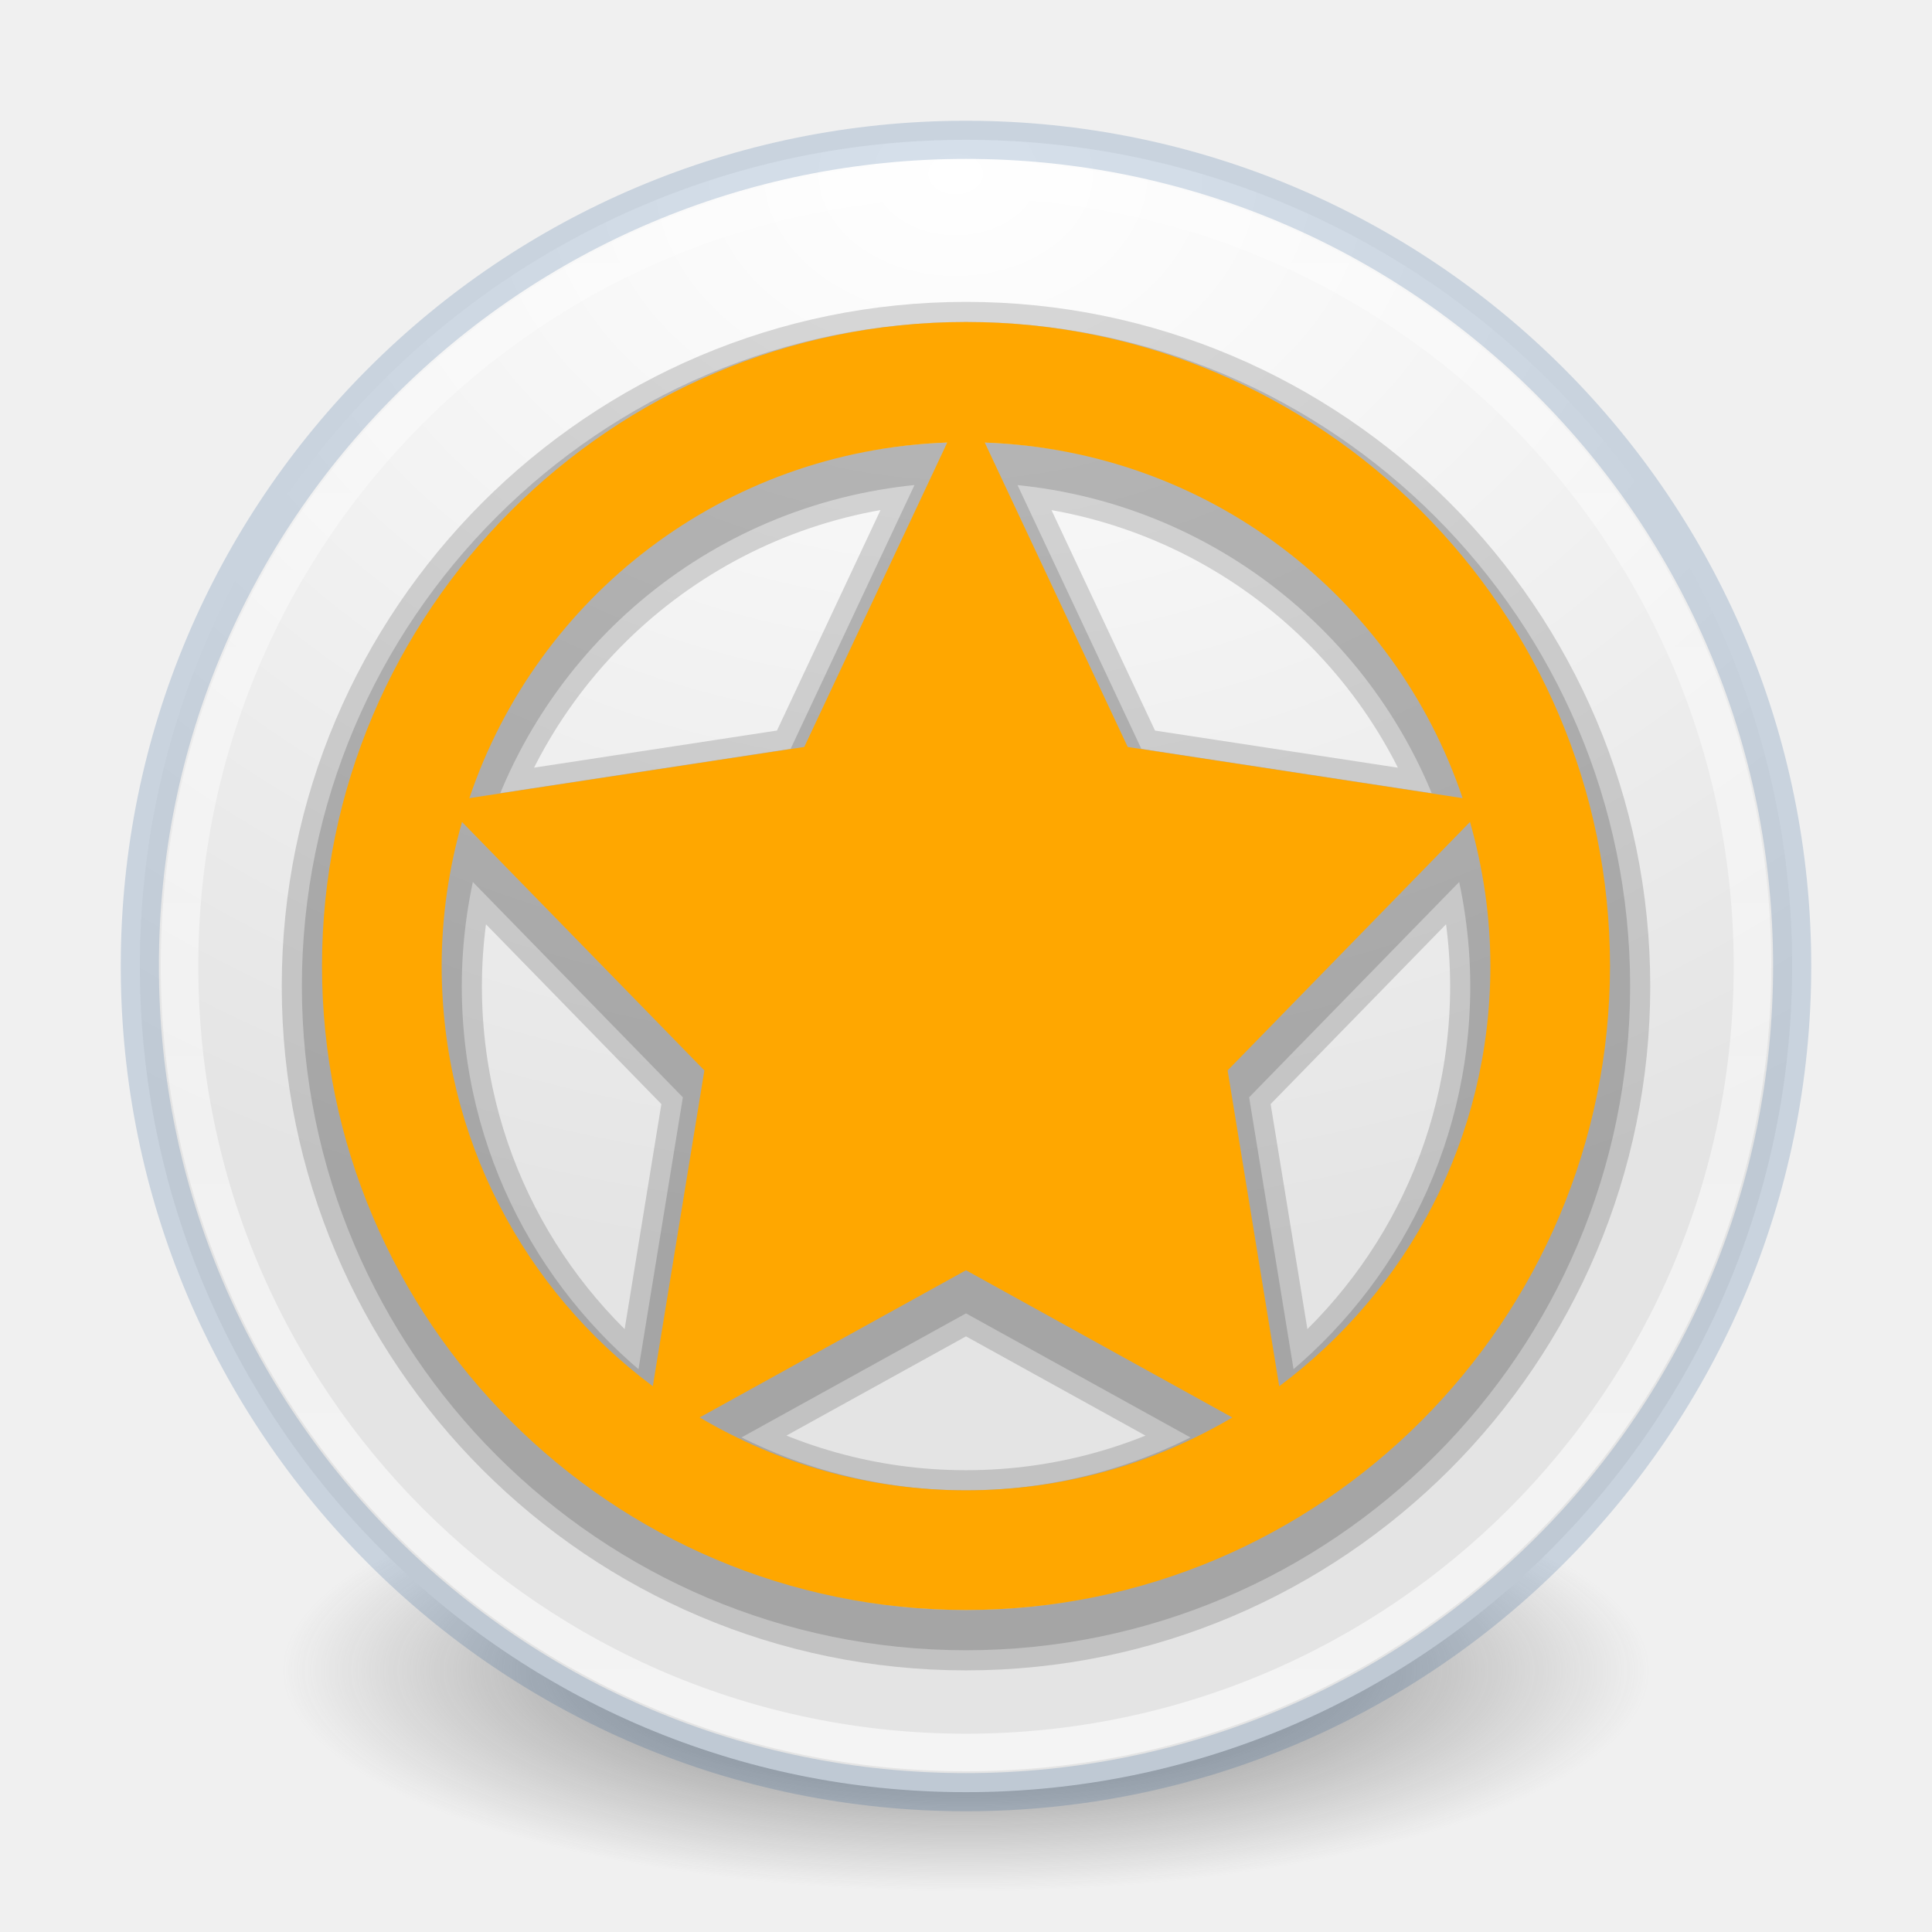
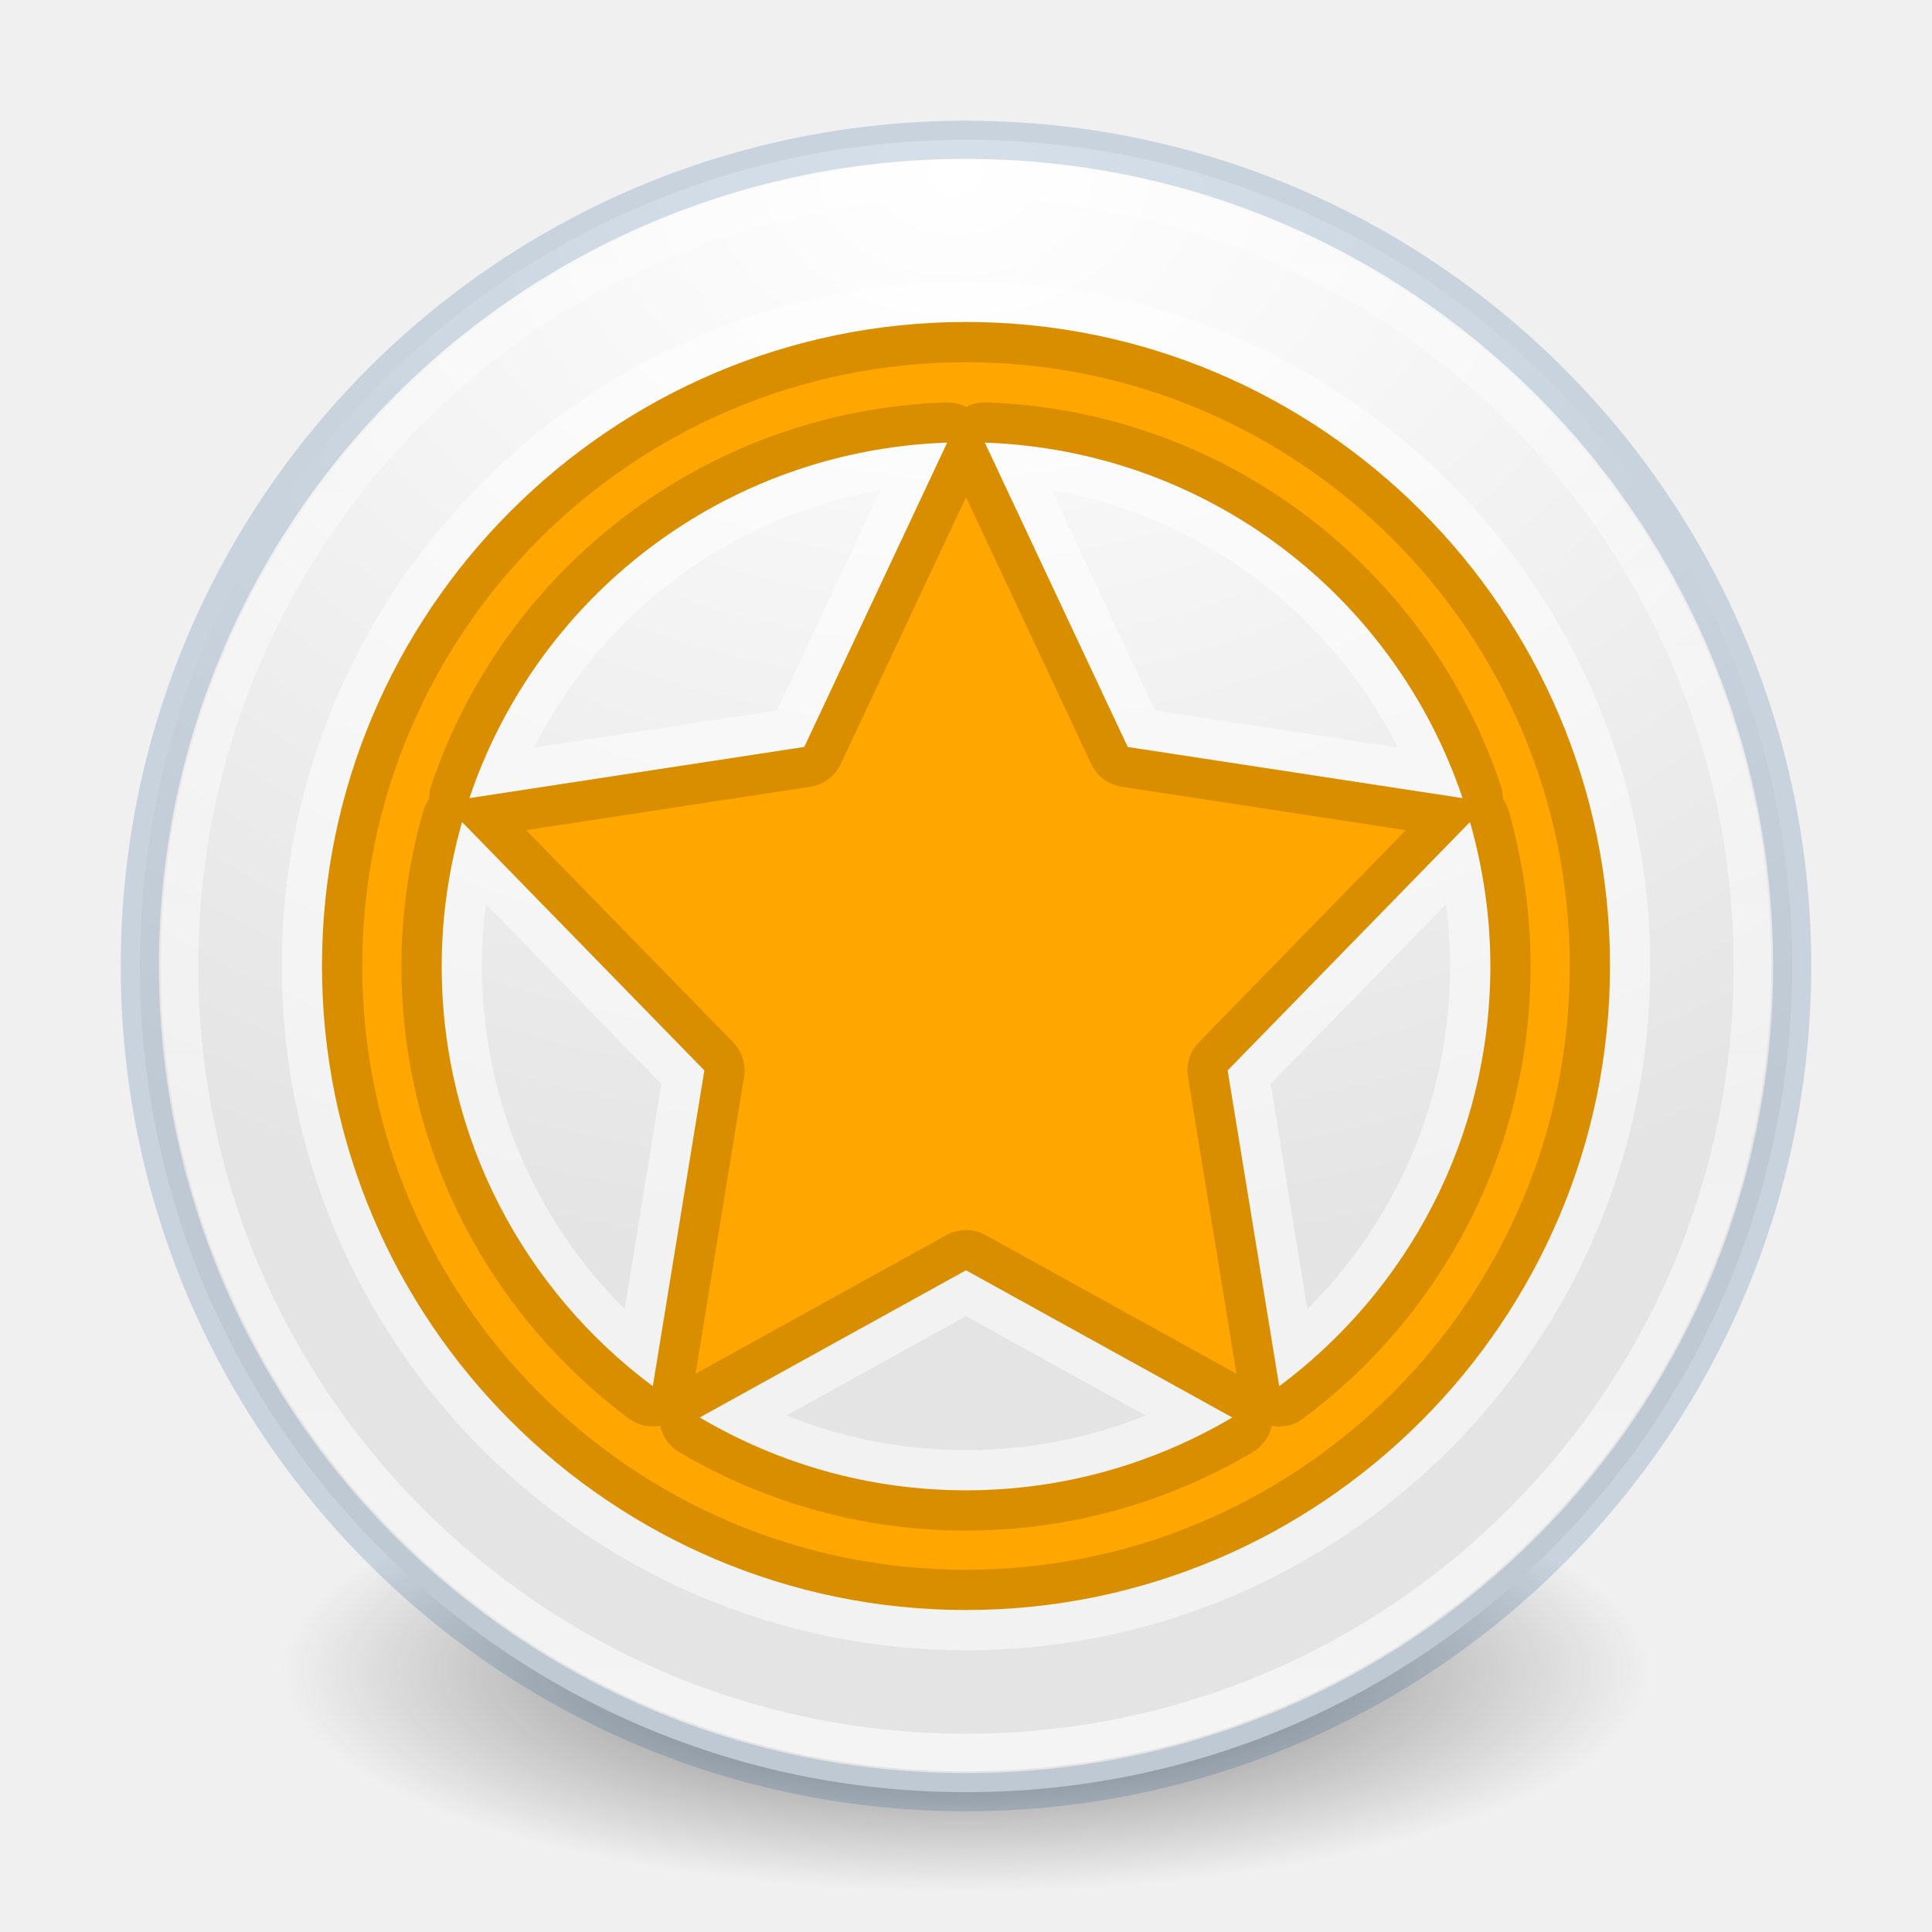
<svg xmlns="http://www.w3.org/2000/svg" xmlns:xlink="http://www.w3.org/1999/xlink" version="1.1" width="48" height="48" id="svg4951">
  <defs id="defs4953">
    <linearGradient x1="38.851" y1="41.608" x2="34.131" y2="37.81" id="linearGradient4761" xlink:href="#linearGradient6455-7-3" gradientUnits="userSpaceOnUse" />
    <linearGradient id="linearGradient6455-7-3">
      <stop id="stop6457-5-1" style="stop-color:#fbac9b;stop-opacity:1" offset="0" />
      <stop id="stop6459-8-9" style="stop-color:#fcfafc;stop-opacity:1" offset="1" />
    </linearGradient>
    <linearGradient x1="38.851" y1="41.608" x2="34.131" y2="37.81" id="linearGradient4763" xlink:href="#linearGradient6413-0-0" gradientUnits="userSpaceOnUse" />
    <linearGradient id="linearGradient6413-0-0">
      <stop id="stop6415-1-7" style="stop-color:#feffff;stop-opacity:1" offset="0" />
      <stop id="stop6417-4-9" style="stop-color:#fe70ca;stop-opacity:1" offset="1" />
    </linearGradient>
    <radialGradient cx="36.491" cy="39.709" r="3.159" fx="36.491" fy="39.709" id="radialGradient4765" xlink:href="#linearGradient6303-33-0-2" gradientUnits="userSpaceOnUse" />
    <linearGradient id="linearGradient6303-33-0-2">
      <stop id="stop6305-1-0-2" style="stop-color:#ffffff;stop-opacity:1" offset="0" />
      <stop id="stop6307-5-0-6" style="stop-color:#ffffff;stop-opacity:0" offset="1" />
    </linearGradient>
    <radialGradient cx="36.491" cy="39.709" r="3.159" fx="36.491" fy="39.709" id="radialGradient4767" xlink:href="#linearGradient6303-3-2-1" gradientUnits="userSpaceOnUse" />
    <linearGradient id="linearGradient6303-3-2-1">
      <stop id="stop6305-3-0-9" style="stop-color:#ffffff;stop-opacity:1" offset="0" />
      <stop id="stop6307-1-0-1" style="stop-color:#ffffff;stop-opacity:0" offset="1" />
    </linearGradient>
    <radialGradient cx="36.491" cy="39.709" r="3.159" fx="36.491" fy="39.709" id="radialGradient4769" xlink:href="#linearGradient6303-4-8" gradientUnits="userSpaceOnUse" />
    <linearGradient id="linearGradient6303-4-8">
      <stop id="stop6305-33-3" style="stop-color:#ffffff;stop-opacity:1" offset="0" />
      <stop id="stop6307-9-3" style="stop-color:#ffffff;stop-opacity:0" offset="1" />
    </linearGradient>
    <radialGradient cx="32.373" cy="31.405" r="3.857" fx="32.373" fy="31.405" id="radialGradient4771" xlink:href="#linearGradient6088-6-1-0" gradientUnits="userSpaceOnUse" gradientTransform="matrix(2.066496,0,0,2.066496,-34.52522,-33.49338)" />
    <linearGradient id="linearGradient6088-6-1-0">
      <stop id="stop6090-2-0-4" style="stop-color:#ff54d2;stop-opacity:0" offset="0" />
      <stop id="stop6257-4-6-1" style="stop-color:#ff54d2;stop-opacity:0" offset="0.324" />
      <stop id="stop6255-3-6-7" style="stop-color:#ff54d2;stop-opacity:0.252" offset="0.561" />
      <stop id="stop6092-9-6-8" style="stop-color:#ff54d2;stop-opacity:0.478" offset="1" />
    </linearGradient>
    <radialGradient cx="32.373" cy="31.405" r="3.857" fx="32.373" fy="31.405" id="radialGradient4773" xlink:href="#linearGradient6191-8-3-4" gradientUnits="userSpaceOnUse" gradientTransform="matrix(2.06765,0.5540251,-0.5348486,1.996082,-17.76561,-49.21723)" />
    <linearGradient id="linearGradient6191-8-3-4">
      <stop id="stop6193-75-7-6" style="stop-color:#ffffff;stop-opacity:0" offset="0" />
      <stop id="stop6197-3-4-1" style="stop-color:#ffffff;stop-opacity:0" offset="0.405" />
      <stop id="stop6195-7-2-5" style="stop-color:#ffffff;stop-opacity:0.478" offset="1" />
    </linearGradient>
    <radialGradient cx="32.373" cy="31.405" r="3.857" fx="32.373" fy="31.405" id="radialGradient4775" xlink:href="#linearGradient6191-7-9-4" gradientUnits="userSpaceOnUse" gradientTransform="matrix(2.06765,0.5540251,-0.5348486,1.996082,-17.76561,-49.21723)" />
    <linearGradient id="linearGradient6191-7-9-4">
      <stop id="stop6193-7-3-6" style="stop-color:#ffffff;stop-opacity:0" offset="0" />
      <stop id="stop6197-2-2-0" style="stop-color:#ffffff;stop-opacity:0" offset="0.405" />
      <stop id="stop6195-2-1-9" style="stop-color:#ffffff;stop-opacity:0.478" offset="1" />
    </linearGradient>
    <radialGradient cx="32.373" cy="31.405" r="3.857" fx="32.373" fy="31.405" id="radialGradient4777" xlink:href="#linearGradient6191-9-9" gradientUnits="userSpaceOnUse" gradientTransform="matrix(2.06765,0.5540251,-0.5348486,1.996082,-17.76561,-49.21723)" />
    <linearGradient id="linearGradient6191-9-9">
      <stop id="stop6193-8-1" style="stop-color:#ffffff;stop-opacity:0" offset="0" />
      <stop id="stop6197-8-8" style="stop-color:#ffffff;stop-opacity:0" offset="0.405" />
      <stop id="stop6195-9-3" style="stop-color:#ffffff;stop-opacity:0.478" offset="1" />
    </linearGradient>
    <linearGradient x1="68.313" y1="52.925" x2="68.313" y2="65.922" id="linearGradient4730" xlink:href="#linearGradient3990-3-1-7" gradientUnits="userSpaceOnUse" gradientTransform="matrix(0.115348,0,0,0.0865106,16.28139,17.44497)" />
    <linearGradient id="linearGradient3990-3-1-7">
      <stop id="stop3992-0-0-1" style="stop-color:#ffffff;stop-opacity:1" offset="0" />
      <stop id="stop3994-2-1-8" style="stop-color:#ffffff;stop-opacity:0" offset="1" />
    </linearGradient>
    <linearGradient x1="92.696" y1="16.555" x2="92.696" y2="48.984" id="linearGradient4779" xlink:href="#linearGradient4316-4-6-6-4" gradientUnits="userSpaceOnUse" />
    <linearGradient id="linearGradient4316-4-6-6-4">
      <stop id="stop4318-4-4-6-5" style="stop-color:#ffffff;stop-opacity:1" offset="0" />
      <stop id="stop4320-2-2-6-59" style="stop-color:#ffffff;stop-opacity:0.235" offset="0.338" />
      <stop id="stop4322-4-5-5-0" style="stop-color:#ffffff;stop-opacity:0.157" offset="0.62" />
      <stop id="stop4324-4-1-5-5" style="stop-color:#ffffff;stop-opacity:0.392" offset="1" />
    </linearGradient>
    <radialGradient cx="32.373" cy="31.405" r="3.857" fx="32.373" fy="31.405" id="radialGradient4781" xlink:href="#linearGradient6088-74-4" gradientUnits="userSpaceOnUse" gradientTransform="matrix(2.066496,0,0,2.066496,-34.52522,-33.49338)" />
    <linearGradient id="linearGradient6088-74-4">
      <stop id="stop6090-5-66" style="stop-color:#ff54d2;stop-opacity:0" offset="0" />
      <stop id="stop6257-5-4" style="stop-color:#f62b68;stop-opacity:1" offset="0.324" />
      <stop id="stop6255-6-7" style="stop-color:#ff0105;stop-opacity:1" offset="0.561" />
      <stop id="stop6092-0-22" style="stop-color:#ff54d2;stop-opacity:0.478" offset="1" />
    </linearGradient>
    <linearGradient x1="92.696" y1="16.555" x2="92.696" y2="48.984" id="linearGradient4783" xlink:href="#linearGradient4316-4-0-7" gradientUnits="userSpaceOnUse" />
    <linearGradient id="linearGradient4316-4-0-7">
      <stop id="stop4318-4-5-3" style="stop-color:#ffffff;stop-opacity:1" offset="0" />
      <stop id="stop4320-2-9-4" style="stop-color:#ffffff;stop-opacity:0.235" offset="0.338" />
      <stop id="stop4322-4-1-3" style="stop-color:#ffffff;stop-opacity:0.157" offset="0.62" />
      <stop id="stop4324-4-8-66" style="stop-color:#ffffff;stop-opacity:0.392" offset="1" />
    </linearGradient>
    <radialGradient cx="95.838" cy="95.388" r="9.498" fx="95.838" fy="95.388" id="radialGradient4738" xlink:href="#linearGradient4278-3-5" gradientUnits="userSpaceOnUse" gradientTransform="matrix(0.4050452,-6.0397343e-8,5.6748136e-8,0.3805688,-14.88168,-12.45115)" />
    <linearGradient id="linearGradient4278-3-5">
      <stop id="stop4280-6-90" style="stop-color:#000000;stop-opacity:0" offset="0" />
      <stop id="stop4286-1-9" style="stop-color:#000000;stop-opacity:0" offset="0.5" />
      <stop id="stop4282-24-4" style="stop-color:#000000;stop-opacity:1" offset="1" />
    </linearGradient>
    <radialGradient cx="23.896" cy="3.99" r="20.397" id="radialGradient4741" xlink:href="#linearGradient2867-449-88-871-390-598-476-591-434-148-57-177-691-4-22" gradientUnits="userSpaceOnUse" gradientTransform="matrix(0,0.4103878,-0.5417072,0,26.16143,10.43124)" />
    <linearGradient id="linearGradient2867-449-88-871-390-598-476-591-434-148-57-177-691-4-22">
      <stop id="stop7191-4-6" style="stop-color:#612f91;stop-opacity:1" offset="0" />
      <stop id="stop7197-2-8" style="stop-color:#1a4aa2;stop-opacity:1" offset="1" />
    </linearGradient>
    <linearGradient x1="7.078" y1="3.082" x2="7.078" y2="45.369" id="linearGradient4743" xlink:href="#linearGradient3087-408-5-3" gradientUnits="userSpaceOnUse" gradientTransform="matrix(0.1719517,0,0,0.1719509,19.87316,19.87306)" />
    <linearGradient x1="7.078" y1="3.082" x2="7.078" y2="45.369" id="linearGradient3087-408-5-3" gradientUnits="userSpaceOnUse" gradientTransform="matrix(0.2211072,0,0,0.2211073,6.693426,6.693263)">
      <stop id="stop7201-5-71" style="stop-color:#170418;stop-opacity:1" offset="0" />
      <stop id="stop7203-2-8" style="stop-color:#50386b;stop-opacity:1" offset="1" />
    </linearGradient>
    <radialGradient cx="32" cy="21.239" r="10.498" fx="32" fy="21.239" id="radialGradient4748" xlink:href="#linearGradient6042-1-7" gradientUnits="userSpaceOnUse" gradientTransform="matrix(0,1.437051,-3.310316,0,94.30873,-29.6732)" />
    <linearGradient id="linearGradient6042-1-7">
      <stop id="stop6044-9-6" style="stop-color:#07132d;stop-opacity:1" offset="0" />
      <stop id="stop6046-9-5" style="stop-color:#425479;stop-opacity:1" offset="1" />
    </linearGradient>
    <radialGradient cx="91.35" cy="16.448" r="15.639" fx="91.35" fy="16.448" id="radialGradient4785" xlink:href="#linearGradient4507-6-5" gradientUnits="userSpaceOnUse" gradientTransform="matrix(0,1.9804,-1.9804,0,123.9231,-164.4618)" />
    <linearGradient id="linearGradient4507-6-5">
      <stop id="stop4509-3-8" style="stop-color:#2d3955;stop-opacity:1" offset="0" />
      <stop id="stop5959-4-45" style="stop-color:#2b3853;stop-opacity:1" offset="0.725" />
      <stop id="stop5961-1-7" style="stop-color:#192640;stop-opacity:1" offset="0.75" />
      <stop id="stop4511-1-0" style="stop-color:#08142e;stop-opacity:1" offset="1" />
    </linearGradient>
    <linearGradient x1="92.696" y1="16.555" x2="92.696" y2="48.984" id="linearGradient4787" xlink:href="#linearGradient4316-5-3" gradientUnits="userSpaceOnUse" />
    <linearGradient id="linearGradient4316-5-3">
      <stop id="stop4318-1-6" style="stop-color:#ffffff;stop-opacity:1" offset="0" />
      <stop id="stop4320-9-8" style="stop-color:#ffffff;stop-opacity:0.235" offset="0.338" />
      <stop id="stop4322-42-31" style="stop-color:#ffffff;stop-opacity:0.157" offset="0.62" />
      <stop id="stop4324-9-9" style="stop-color:#ffffff;stop-opacity:0.392" offset="1" />
    </linearGradient>
    <linearGradient x1="91.566" y1="16.543" x2="91.566" y2="48.631" id="linearGradient4789" xlink:href="#linearGradient4220-7-2" gradientUnits="userSpaceOnUse" />
    <linearGradient id="linearGradient4220-7-2">
      <stop id="stop4222-7-5" style="stop-color:#7a8498;stop-opacity:1" offset="0" />
      <stop id="stop4224-0-5" style="stop-color:#34405c;stop-opacity:1" offset="1" />
    </linearGradient>
    <linearGradient x1="51.2" y1="8.114" x2="51.2" y2="56.115" id="linearGradient4756" xlink:href="#linearGradient4164-9" gradientUnits="userSpaceOnUse" gradientTransform="matrix(0.6666598,0,0,0.6666567,-10.20933,2.667225)" />
    <linearGradient id="linearGradient4164-9">
      <stop id="stop4166-3" style="stop-color:#b6b6b6;stop-opacity:1" offset="0" />
      <stop id="stop4216-6" style="stop-color:#a4a4a4;stop-opacity:1" offset="0.331" />
      <stop id="stop4168-0" style="stop-color:#c5c5c5;stop-opacity:1" offset="1" />
    </linearGradient>
    <linearGradient x1="71.204" y1="15.369" x2="71.204" y2="40.496" id="linearGradient3177" xlink:href="#linearGradient4806-2" gradientUnits="userSpaceOnUse" gradientTransform="matrix(1.616981,0,0,1.616981,-92.70737,-21.06024)" />
    <linearGradient id="linearGradient4806-2">
      <stop id="stop4808-4" style="stop-color:#ffffff;stop-opacity:1" offset="0" />
      <stop id="stop4810-0" style="stop-color:#ffffff;stop-opacity:0.235" offset="0.424" />
      <stop id="stop4812-8" style="stop-color:#ffffff;stop-opacity:0.157" offset="0.821" />
      <stop id="stop4814-0" style="stop-color:#ffffff;stop-opacity:0.392" offset="1" />
    </linearGradient>
    <radialGradient cx="23.896" cy="3.99" r="20.397" fx="23.896" fy="3.99" id="radialGradient4201" xlink:href="#radialGradient3093-0-3-6-6" gradientUnits="userSpaceOnUse" gradientTransform="matrix(0,2.888522,-3.812798,0,39.21344,-65.9495)" />
    <radialGradient cx="23.896" cy="3.99" r="20.397" id="radialGradient3093-0-3-6-6" gradientUnits="userSpaceOnUse" gradientTransform="matrix(0,1.231648,-1.625754,0,18.48697,-28.72198)">
      <stop id="stop3244-9-33-7-0-9" style="stop-color:#ffffff;stop-opacity:1" offset="0" />
      <stop id="stop3246-3-5-0-8-5" style="stop-color:#dddddd;stop-opacity:1" offset="0.262" />
      <stop id="stop3248-1-7-8-8-1" style="stop-color:#abacae;stop-opacity:1" offset="0.661" />
      <stop id="stop3250-9-3-0-5-1" style="stop-color:#89898b;stop-opacity:1" offset="1" />
    </radialGradient>
    <linearGradient id="linearGradient3820-7-2-1">
      <stop id="stop3822-2-6-3" style="stop-color:#3d3d3d;stop-opacity:1" offset="0" />
      <stop id="stop3864-8-7-7" style="stop-color:#686868;stop-opacity:0.498" offset="0.5" />
      <stop id="stop3824-1-2-5" style="stop-color:#686868;stop-opacity:0" offset="1" />
    </linearGradient>
    <radialGradient cx="99.157" cy="186.171" r="62.769" fx="99.157" fy="186.171" id="radialGradient4949" xlink:href="#linearGradient3820-7-2-1" gradientUnits="userSpaceOnUse" gradientTransform="matrix(0.2708338,0,0,0.08762273,-2.85507,25.18723)" />
    <linearGradient id="linearGradient8838">
      <stop offset="0" style="stop-color:#000000;stop-opacity:1" id="stop8840" />
      <stop offset="1" style="stop-color:#000000;stop-opacity:0" id="stop8842" />
    </linearGradient>
    <linearGradient id="linearGradient4422">
      <stop id="stop4424" style="stop-color:#e4e4e4;stop-opacity:1;" offset="0" />
      <stop id="stop4426" style="stop-color:#d2d2d3;stop-opacity:1;" offset="0.372" />
      <stop id="stop4428" style="stop-color:#ababac;stop-opacity:1;" offset="0.81" />
      <stop id="stop4430" style="stop-color:#888889;stop-opacity:1;" offset="1" />
    </linearGradient>
    <linearGradient id="linearGradient5873">
      <stop style="stop-color:#8b8b8b;stop-opacity:1;" offset="0" id="stop5875" />
      <stop style="stop-color:#c0c0c0;stop-opacity:1;" offset="1" id="stop5877" />
    </linearGradient>
    <linearGradient id="linearGradient3162">
      <stop style="stop-color:#f9f9f9;stop-opacity:1;" offset="0" id="stop3164" />
      <stop style="stop-color:#d4d4d4;stop-opacity:1" offset="1" id="stop3166" />
    </linearGradient>
    <linearGradient id="linearGradient4436">
      <stop style="stop-color:#efefef;stop-opacity:1;" offset="0" id="stop4438" />
      <stop style="stop-color:#ffffff;stop-opacity:1;" offset="1" id="stop4440" />
    </linearGradient>
    <linearGradient id="linearGradient4965">
      <stop id="stop4967" offset="0" style="stop-color:#000000;stop-opacity:1;" />
      <stop id="stop4969" offset="1" style="stop-color:#000000;stop-opacity:0" />
    </linearGradient>
    <linearGradient xlink:href="#linearGradient4644-104-3-3-6-2-3-4" id="linearGradient10060" gradientUnits="userSpaceOnUse" gradientTransform="matrix(1.333333,0,0,1.105263,-8.000001,-2.526316)" x1="24.25" y1="29.5" x2="24.25" y2="18.455" />
    <linearGradient id="linearGradient4644-104-3-3-6-2-3-4">
      <stop offset="0" style="stop-color:#ff4035;stop-opacity:1;" id="stop5237-6-5-1-7-5-2" />
      <stop offset="1" style="stop-color:#dc311a;stop-opacity:1;" id="stop5239-4-6-4-8-4-8" />
    </linearGradient>
    <radialGradient xlink:href="#linearGradient3820-7-2-1" id="radialGradient3302" gradientUnits="userSpaceOnUse" gradientTransform="matrix(0.2708338,0,0,0.08762273,-2.85507,25.18723)" cx="99.157" cy="186.171" fx="99.157" fy="186.171" r="62.769" />
    <radialGradient xlink:href="#linearGradient4422" id="radialGradient3392" gradientUnits="userSpaceOnUse" gradientTransform="matrix(0,2.498835,-2.643469,-6.8014435e-8,104.0995,-11.24882)" cx="5.322" cy="8.45" fx="5.322" fy="8.45" r="20" />
    <linearGradient xlink:href="#linearGradient5873" id="linearGradient3394" gradientUnits="userSpaceOnUse" gradientTransform="translate(57.76271,0.9316457)" x1="23.75" y1="44.25" x2="24" y2="1.117" />
    <radialGradient xlink:href="#linearGradient3162" id="radialGradient3396" gradientUnits="userSpaceOnUse" gradientTransform="matrix(9.7678889e-8,2,-2.733333,1.3349447e-7,67.82222,-34.33334)" cx="25" cy="15.667" fx="25" fy="15.667" r="10" />
    <linearGradient xlink:href="#linearGradient4436" id="linearGradient3398" gradientUnits="userSpaceOnUse" x1="24.777" y1="24.616" x2="24.777" y2="31.493" />
    <linearGradient xlink:href="#linearGradient4965" id="linearGradient3400" gradientUnits="userSpaceOnUse" x1="24.777" y1="18.226" x2="24.777" y2="22.311" />
    <linearGradient xlink:href="#linearGradient4644-104-3-3-6-2-3-4" id="linearGradient3402" gradientUnits="userSpaceOnUse" gradientTransform="matrix(1.333333,0,0,1.105263,49.76271,-1.59467)" x1="24.25" y1="29.5" x2="24.25" y2="18.455" />
    <radialGradient xlink:href="#linearGradient3765" id="radialGradient3037" gradientUnits="userSpaceOnUse" gradientTransform="matrix(-1.438655,3.8089076e-8,-2.8327727e-8,-1.069961,45.16851,-14.59575)" cx="14.892" cy="-17.681" fx="14.892" fy="-17.681" r="25.571" />
    <linearGradient id="linearGradient3765">
      <stop style="stop-color:#ffffff;stop-opacity:1;" offset="0" id="stop3767" />
      <stop style="stop-color:#e4e4e4;stop-opacity:1;" offset="1" id="stop3769" />
    </linearGradient>
    <linearGradient xlink:href="#linearGradient3775" id="linearGradient3039" gradientUnits="userSpaceOnUse" x1="15.124" y1="-18.801" x2="15.124" y2="32.568" gradientTransform="matrix(0.7641771,0,0,0.7641771,12.37679,18.77786)" />
    <linearGradient id="linearGradient3775">
      <stop style="stop-color:#ffffff;stop-opacity:0.588;" offset="0" id="stop3777" />
      <stop style="stop-color:#ffffff;stop-opacity:1;" offset="1" id="stop3779" />
    </linearGradient>
    <linearGradient id="linearGradient3772-6">
      <stop id="stop3774-6" style="stop-color:#b4b4b4;stop-opacity:1" offset="0" />
      <stop id="stop3776-4" style="stop-color:#969696;stop-opacity:1" offset="1" />
    </linearGradient>
    <linearGradient id="linearGradient5159">
      <stop id="stop5161" offset="0" style="stop-color:#52769e;stop-opacity:1;" />
      <stop id="stop5163" offset="1" style="stop-color:#d1dbe7;stop-opacity:1;" />
    </linearGradient>
    <linearGradient id="linearGradient4196-7">
      <stop style="stop-color:#1d446f;stop-opacity:1;" offset="0" id="stop4198-6" />
      <stop style="stop-color:#5892d4;stop-opacity:1;" offset="1" id="stop4200-8" />
    </linearGradient>
    <linearGradient id="linearGradient5171">
      <stop id="stop5173" offset="0" style="stop-color:#5892d4;stop-opacity:1;" />
      <stop id="stop5175" offset="1" style="stop-color:#1d446f;stop-opacity:1;" />
    </linearGradient>
    <linearGradient id="linearGradient5177">
      <stop id="stop5179" offset="0" style="stop-color:#102640;stop-opacity:1;" />
      <stop id="stop5181" offset="1" style="stop-color:#77a6dd;stop-opacity:1;" />
    </linearGradient>
    <linearGradient id="linearGradient3091">
      <stop id="stop3093" offset="0" style="stop-color:#52769e;stop-opacity:1;" />
      <stop id="stop3095" offset="1" style="stop-color:#d1dbe7;stop-opacity:1;" />
    </linearGradient>
    <linearGradient id="linearGradient3098">
      <stop style="stop-color:#1d446f;stop-opacity:1;" offset="0" id="stop3100" />
      <stop style="stop-color:#5892d4;stop-opacity:1;" offset="1" id="stop3102" />
    </linearGradient>
    <linearGradient id="linearGradient3105">
      <stop id="stop3107" offset="0" style="stop-color:#102640;stop-opacity:1;" />
      <stop id="stop3109" offset="1" style="stop-color:#77a6dd;stop-opacity:1;" />
    </linearGradient>
    <linearGradient xlink:href="#linearGradient5189" id="linearGradient4856" gradientUnits="userSpaceOnUse" x1="36.164" y1="133.542" x2="36.164" y2="155.995" />
    <linearGradient id="linearGradient5189">
      <stop id="stop5191" offset="0" style="stop-color:#ffffff;stop-opacity:1;" />
      <stop id="stop5193" offset="1" style="stop-color:#ffffff;stop-opacity:0;" />
    </linearGradient>
    <linearGradient y2="155.995" x2="36.164" y1="133.542" x1="36.164" gradientUnits="userSpaceOnUse" id="linearGradient3127" xlink:href="#linearGradient5189" />
    <linearGradient xlink:href="#linearGradient3772-6" id="linearGradient3253" gradientUnits="userSpaceOnUse" gradientTransform="matrix(1.410256,0,0,1.410256,1.405041,-4.539906)" x1="27.096" y1="10.881" x2="27.096" y2="39.151" />
    <linearGradient xlink:href="#linearGradient5183" id="linearGradient3041" gradientUnits="userSpaceOnUse" gradientTransform="matrix(0.7304189,0,0,0.730525,328.8163,82.59903)" x1="35.601" y1="158.726" x2="35.601" y2="190.476" />
    <linearGradient id="linearGradient5183">
      <stop id="stop5185" offset="0" style="stop-color:#bd1717;stop-opacity:1;" />
      <stop id="stop5187" offset="1" style="stop-color:#bdb317;stop-opacity:1;" />
    </linearGradient>
    <clipPath id="clipPath-368322014">
      <g transform="translate(0,-1004.362)" id="g17">
        <path style="fill:#1890d0" d="m -24,13 c 0,1.105 -0.672,2 -1.5,2 -0.828,0 -1.5,-0.895 -1.5,-2 0,-1.105 0.672,-2 1.5,-2 0.828,0 1.5,0.895 1.5,2 z" transform="matrix(15.33333,0,0,11.5,415,878.8622)" id="path19" />
      </g>
    </clipPath>
  </defs>
  <path style="color:#000000;fill:none;stroke:url(#linearGradient3127);stroke-width:1.369;stroke-opacity:1;marker:none;visibility:visible;display:inline;overflow:visible;enable-background:accumulate" id="path4317-4" d="m 35.312,139.5 c -12.41,0 -22.375,10.193 -22.375,22.969 l 0,6.25 0.375,0 44.031,0 0.375,0 0,-6.25 C 57.719,149.695 47.723,139.5 35.312,139.5 z" />
  <path style="fill:url(#radialGradient3302);fill-opacity:1;stroke:none" id="path3818-0-5" d="m 41,41.5 a 17,5.5 0 0 1 -34,0 17,5.5 0 1 1 34,0 z" />
  <circle r="20.526" cy="24" cx="24" style="fill:url(#radialGradient3037);fill-opacity:1;stroke:none" id="path2985" />
  <circle r="20.526" cy="24" cx="24" id="path3755" style="fill:none;stroke:#004081;stroke-width:0.948;stroke-miterlimit:4;stroke-dasharray:none;stroke-opacity:0.163" />
  <circle r="19.54" cy="24" cx="24" style="fill:none;stroke:url(#linearGradient3039);stroke-width:0.933;stroke-miterlimit:4;stroke-dasharray:none;stroke-opacity:0.588" id="path3773" />
  <g id="g4402" style="fill:none">
    <g id="g4404" transform="matrix(0.7777778,0,0,0.7993605,3,5.207034)" style="fill:none">
      <g clip-path="url(#clipPath-368322014)" id="g4406" style="fill:none">
        <g id="g4408" style="fill:none">
          <path d="M 18,11 18,36.02 36,23.516 M 18,11.004" id="path4410" style="fill:none;fill-opacity:1;fill-rule:nonzero;stroke:none" />
        </g>
      </g>
    </g>
    <path style="opacity:1;fill:none;fill-opacity:1;stroke:none;stroke-width:1;stroke-linecap:round;stroke-linejoin:round;stroke-miterlimit:4;stroke-dasharray:none;stroke-opacity:1" d="m 27,16 4,0 0,26.8 c 0,0 -1.31,0.433 -1.978,0.6 C 28.355,43.567 27,43.8 27,43.8 Z" id="path4412" />
  </g>
-   <g id="g4432" transform="translate(0,0.5)">
-     <g style="opacity:0.15;fill:none;fill-opacity:1;stroke:#000000;stroke-width:2;stroke-miterlimit:4;stroke-dasharray:none;stroke-opacity:1" id="g4371">
-       <path style="color:#000000;font-style:normal;font-variant:normal;font-weight:normal;font-stretch:normal;font-size:medium;line-height:normal;font-family:sans-serif;text-indent:0;text-align:start;text-decoration:none;text-decoration-line:none;text-decoration-style:solid;text-decoration-color:#000000;letter-spacing:normal;word-spacing:normal;text-transform:none;direction:ltr;block-progression:tb;writing-mode:lr-tb;baseline-shift:baseline;text-anchor:start;white-space:normal;clip-rule:nonzero;display:inline;overflow:visible;visibility:visible;opacity:1;isolation:auto;mix-blend-mode:normal;color-interpolation:sRGB;color-interpolation-filters:linearRGB;solid-color:#000000;solid-opacity:1;fill:none;fill-opacity:1;fill-rule:nonzero;stroke:#000000;stroke-width:2;stroke-linecap:butt;stroke-linejoin:miter;stroke-miterlimit:4;stroke-dasharray:none;stroke-dashoffset:0;stroke-opacity:1;color-rendering:auto;image-rendering:auto;shape-rendering:auto;text-rendering:auto;enable-background:accumulate" d="M 24,8 C 15.181,8 8,15.181 8,24 8,32.819 15.181,40 24,40 32.819,40 40,32.819 40,24 40,15.181 32.819,8 24,8 Z m -0.467,2.996 -3.551,7.562 -8.32,1.271 c 1.687,-5.014 6.327,-8.638 11.871,-8.834 z m 0.934,0 c 5.544,0.196 10.184,3.82 11.871,8.834 l -8.32,-1.271 -3.551,-7.562 z M 11.479,20.422 17.5,26.594 16.219,34.441 C 13.037,32.069 10.973,28.287 10.973,24 c 0,-1.243 0.183,-2.441 0.506,-3.578 z m 25.043,0 c 0.323,1.137 0.506,2.335 0.506,3.578 0,4.287 -2.064,8.069 -5.246,10.441 L 30.5,26.594 36.521,20.422 Z M 24,31.559 30.617,35.217 C 28.678,36.361 26.422,37.027 24,37.027 c -2.422,0 -4.678,-0.667 -6.617,-1.811 L 24,31.559 Z" id="path4373" />
-     </g>
-     <g id="g4375" style="opacity:0.15;fill:none;fill-opacity:1;stroke:#000000;stroke-width:1;stroke-miterlimit:4;stroke-dasharray:none;stroke-opacity:1">
-       <path id="path4377" d="M 24,8 C 15.181,8 8,15.181 8,24 8,32.819 15.181,40 24,40 32.819,40 40,32.819 40,24 40,15.181 32.819,8 24,8 Z m -0.467,2.996 -3.551,7.562 -8.32,1.271 c 1.687,-5.014 6.327,-8.638 11.871,-8.834 z m 0.934,0 c 5.544,0.196 10.184,3.82 11.871,8.834 l -8.32,-1.271 -3.551,-7.562 z M 11.479,20.422 17.5,26.594 16.219,34.441 C 13.037,32.069 10.973,28.287 10.973,24 c 0,-1.243 0.183,-2.441 0.506,-3.578 z m 25.043,0 c 0.323,1.137 0.506,2.335 0.506,3.578 0,4.287 -2.064,8.069 -5.246,10.441 L 30.5,26.594 36.521,20.422 Z M 24,31.559 30.617,35.217 C 28.678,36.361 26.422,37.027 24,37.027 c -2.422,0 -4.678,-0.667 -6.617,-1.811 L 24,31.559 Z" style="color:#000000;font-style:normal;font-variant:normal;font-weight:normal;font-stretch:normal;font-size:medium;line-height:normal;font-family:sans-serif;text-indent:0;text-align:start;text-decoration:none;text-decoration-line:none;text-decoration-style:solid;text-decoration-color:#000000;letter-spacing:normal;word-spacing:normal;text-transform:none;direction:ltr;block-progression:tb;writing-mode:lr-tb;baseline-shift:baseline;text-anchor:start;white-space:normal;clip-rule:nonzero;display:inline;overflow:visible;visibility:visible;opacity:1;isolation:auto;mix-blend-mode:normal;color-interpolation:sRGB;color-interpolation-filters:linearRGB;solid-color:#000000;solid-opacity:1;fill:none;fill-opacity:1;fill-rule:nonzero;stroke:#000000;stroke-width:1;stroke-linecap:butt;stroke-linejoin:miter;stroke-miterlimit:4;stroke-dasharray:none;stroke-dashoffset:0;stroke-opacity:1;color-rendering:auto;image-rendering:auto;shape-rendering:auto;text-rendering:auto;enable-background:accumulate" />
-     </g>
+   <g style="fill:#ffffff;fill-opacity:1;opacity:0.5;stroke:#ffffff;stroke-opacity:1;stroke-linejoin:round;stroke-linecap:round;stroke-width:2;stroke-miterlimit:4;stroke-dasharray:none" id="g4347">
+     <path id="path4349" d="M 24 8 C 15.181 8 8 15.181 8 24 C 8 32.819 15.181 40 24 40 C 32.819 40 40 32.819 40 24 C 40 15.181 32.819 8 24 8 z M 24 9 C 32.276 9 39 15.724 39 24 C 39 32.276 32.276 39 24 39 C 15.724 39 9 32.276 9 24 C 9 15.724 15.724 9 24 9 z M 23.498 9.996 C 17.539 10.206 12.532 14.111 10.715 19.512 A 1 1 0 0 0 10.662 19.844 A 1 1 0 0 0 10.516 20.148 C 10.169 21.368 9.973 22.659 9.973 24 C 9.973 28.608 12.197 32.69 15.621 35.242 A 1 1 0 0 0 16.404 35.422 A 1 1 0 0 0 16.875 36.078 C 18.96 37.308 21.395 38.027 24 38.027 C 26.605 38.027 29.04 37.308 31.125 36.078 A 1 1 0 0 0 31.596 35.424 A 1 1 0 0 0 32.379 35.242 C 35.803 32.69 38.027 28.608 38.027 24 C 38.027 22.659 37.831 21.368 37.484 20.148 A 1 1 0 0 0 37.338 19.846 A 1 1 0 0 0 37.285 19.512 C 35.468 14.111 30.461 10.206 24.502 9.996 A 1 1 0 0 0 24 10.113 A 1 1 0 0 0 23.498 9.996 z M 23.533 10.996 L 19.982 18.559 L 11.662 19.83 C 13.349 14.816 17.989 11.192 23.533 10.996 z M 24.467 10.996 C 30.011 11.192 34.651 14.816 36.338 19.83 L 28.018 18.559 L 24.467 10.996 z M 24 12.354 L 27.113 18.984 A 1 1 0 0 0 27.867 19.547 L 34.926 20.625 L 29.785 25.895 A 1 1 0 0 0 29.514 26.754 L 30.719 34.129 L 24.484 30.684 A 1 1 0 0 0 23.516 30.684 L 17.281 34.129 L 18.486 26.754 A 1 1 0 0 0 18.215 25.895 L 13.074 20.625 L 20.133 19.547 A 1 1 0 0 0 20.887 18.984 L 24 12.354 z M 11.479 20.422 L 17.5 26.594 L 16.219 34.441 C 13.037 32.069 10.973 28.287 10.973 24 C 10.973 22.757 11.156 21.559 11.479 20.422 z M 36.521 20.422 C 36.844 21.559 37.027 22.757 37.027 24 C 37.027 28.287 34.963 32.069 31.781 34.441 L 30.5 26.594 L 36.521 20.422 z M 24 31.559 L 30.617 35.217 C 28.678 36.361 26.422 37.027 24 37.027 C 21.578 37.027 19.322 36.361 17.383 35.217 L 24 31.559 z " style="color:#000000;font-style:normal;font-variant:normal;font-weight:normal;font-stretch:normal;font-size:medium;line-height:normal;font-family:sans-serif;text-indent:0;text-align:start;text-decoration:none;text-decoration-line:none;text-decoration-style:solid;text-decoration-color:#000000;letter-spacing:normal;word-spacing:normal;text-transform:none;direction:ltr;block-progression:tb;writing-mode:lr-tb;baseline-shift:baseline;text-anchor:start;white-space:normal;clip-rule:nonzero;display:inline;overflow:visible;visibility:visible;opacity:1;isolation:auto;mix-blend-mode:normal;color-interpolation:sRGB;color-interpolation-filters:linearRGB;solid-color:#000000;solid-opacity:1;fill:#ffffff;fill-opacity:1;fill-rule:nonzero;stroke:#ffffff;stroke-width:2;stroke-linecap:round;stroke-linejoin:round;stroke-miterlimit:4;stroke-dasharray:none;stroke-dashoffset:0;stroke-opacity:1;color-rendering:auto;image-rendering:auto;shape-rendering:auto;text-rendering:auto;enable-background:accumulate" />
  </g>
  <g id="g4353">
    <path style="color:#000000;font-style:normal;font-variant:normal;font-weight:normal;font-stretch:normal;font-size:medium;line-height:normal;font-family:sans-serif;text-indent:0;text-align:start;text-decoration:none;text-decoration-line:none;text-decoration-style:solid;text-decoration-color:#000000;letter-spacing:normal;word-spacing:normal;text-transform:none;direction:ltr;block-progression:tb;writing-mode:lr-tb;baseline-shift:baseline;text-anchor:start;white-space:normal;clip-rule:nonzero;display:inline;overflow:visible;visibility:visible;opacity:1;isolation:auto;mix-blend-mode:normal;color-interpolation:sRGB;color-interpolation-filters:linearRGB;solid-color:#000000;solid-opacity:1;fill:#ffa700;fill-opacity:1;fill-rule:nonzero;stroke:none;stroke-width:2.973;stroke-linecap:butt;stroke-linejoin:miter;stroke-miterlimit:4;stroke-dasharray:none;stroke-dashoffset:0;stroke-opacity:1;color-rendering:auto;image-rendering:auto;shape-rendering:auto;text-rendering:auto;enable-background:accumulate" d="M 24,8 C 15.181,8 8,15.181 8,24 8,32.819 15.181,40 24,40 32.819,40 40,32.819 40,24 40,15.181 32.819,8 24,8 Z m -0.467,2.996 -3.551,7.562 -8.32,1.271 c 1.687,-5.014 6.327,-8.638 11.871,-8.834 z m 0.934,0 c 5.544,0.196 10.184,3.82 11.871,8.834 l -8.32,-1.271 -3.551,-7.562 z M 11.479,20.422 17.5,26.594 16.219,34.441 C 13.037,32.069 10.973,28.287 10.973,24 c 0,-1.243 0.183,-2.441 0.506,-3.578 z m 25.043,0 c 0.323,1.137 0.506,2.335 0.506,3.578 0,4.287 -2.064,8.069 -5.246,10.441 L 30.5,26.594 36.521,20.422 Z M 24,31.559 30.617,35.217 C 28.678,36.361 26.422,37.027 24,37.027 c -2.422,0 -4.678,-0.667 -6.617,-1.811 L 24,31.559 Z" id="path4351" />
  </g>
+   <g id="g4344" style="fill:#000000;fill-opacity:1;opacity:0.15">
+     <path style="color:#000000;font-style:normal;font-variant:normal;font-weight:normal;font-stretch:normal;font-size:medium;line-height:normal;font-family:sans-serif;text-indent:0;text-align:start;text-decoration:none;text-decoration-line:none;text-decoration-style:solid;text-decoration-color:#000000;letter-spacing:normal;word-spacing:normal;text-transform:none;direction:ltr;block-progression:tb;writing-mode:lr-tb;baseline-shift:baseline;text-anchor:start;white-space:normal;clip-rule:nonzero;display:inline;overflow:visible;visibility:visible;opacity:1;isolation:auto;mix-blend-mode:normal;color-interpolation:sRGB;color-interpolation-filters:linearRGB;solid-color:#000000;solid-opacity:1;fill:#000000;fill-opacity:1;fill-rule:nonzero;stroke:none;stroke-width:2.973;stroke-linecap:butt;stroke-linejoin:miter;stroke-miterlimit:4;stroke-dasharray:none;stroke-dashoffset:0;stroke-opacity:1;color-rendering:auto;image-rendering:auto;shape-rendering:auto;text-rendering:auto;enable-background:accumulate" d="M 24 8 C 15.181 8 8 15.181 8 24 C 8 32.819 15.181 40 24 40 C 32.819 40 40 32.819 40 24 C 40 15.181 32.819 8 24 8 z M 24 9 C 32.276 9 39 15.724 39 24 C 39 32.276 32.276 39 24 39 C 15.724 39 9 32.276 9 24 C 9 15.724 15.724 9 24 9 z M 23.498 9.996 C 17.539 10.206 12.532 14.111 10.715 19.512 A 1 1 0 0 0 10.662 19.844 A 1 1 0 0 0 10.516 20.148 C 10.169 21.368 9.973 22.659 9.973 24 C 9.973 28.608 12.197 32.69 15.621 35.242 A 1 1 0 0 0 16.404 35.422 A 1 1 0 0 0 16.875 36.078 C 18.96 37.308 21.395 38.027 24 38.027 C 26.605 38.027 29.04 37.308 31.125 36.078 A 1 1 0 0 0 31.596 35.424 A 1 1 0 0 0 32.379 35.242 C 35.803 32.69 38.027 28.608 38.027 24 C 38.027 22.659 37.831 21.368 37.484 20.148 A 1 1 0 0 0 37.338 19.846 A 1 1 0 0 0 37.285 19.512 C 35.468 14.111 30.461 10.206 24.502 9.996 A 1 1 0 0 0 24 10.113 A 1 1 0 0 0 23.498 9.996 z M 23.533 10.996 L 19.982 18.559 L 11.662 19.83 C 13.349 14.816 17.989 11.192 23.533 10.996 z M 24.467 10.996 C 30.011 11.192 34.651 14.816 36.338 19.83 L 28.018 18.559 L 24.467 10.996 z M 24 12.354 L 27.113 18.984 A 1 1 0 0 0 27.867 19.547 L 34.926 20.625 L 29.785 25.895 A 1 1 0 0 0 29.514 26.754 L 30.719 34.129 L 24.484 30.684 A 1 1 0 0 0 23.516 30.684 L 17.281 34.129 L 18.486 26.754 A 1 1 0 0 0 18.215 25.895 L 13.074 20.625 L 20.133 19.547 A 1 1 0 0 0 20.887 18.984 L 24 12.354 z M 11.479 20.422 L 17.5 26.594 L 16.219 34.441 C 13.037 32.069 10.973 28.287 10.973 24 C 10.973 22.757 11.156 21.559 11.479 20.422 z M 36.521 20.422 C 36.844 21.559 37.027 22.757 37.027 24 C 37.027 28.287 34.963 32.069 31.781 34.441 L 30.5 26.594 L 36.521 20.422 z M 24 31.559 L 30.617 35.217 C 28.678 36.361 26.422 37.027 24 37.027 C 21.578 37.027 19.322 36.361 17.383 35.217 L 24 31.559 z " id="path4346" />
+   </g>
+   <g id="g4348" style="fill:none;stroke:#000000;stroke-opacity:1;stroke-width:2;stroke-miterlimit:4;stroke-dasharray:none;stroke-linejoin:round;stroke-linecap:round" />
</svg>
